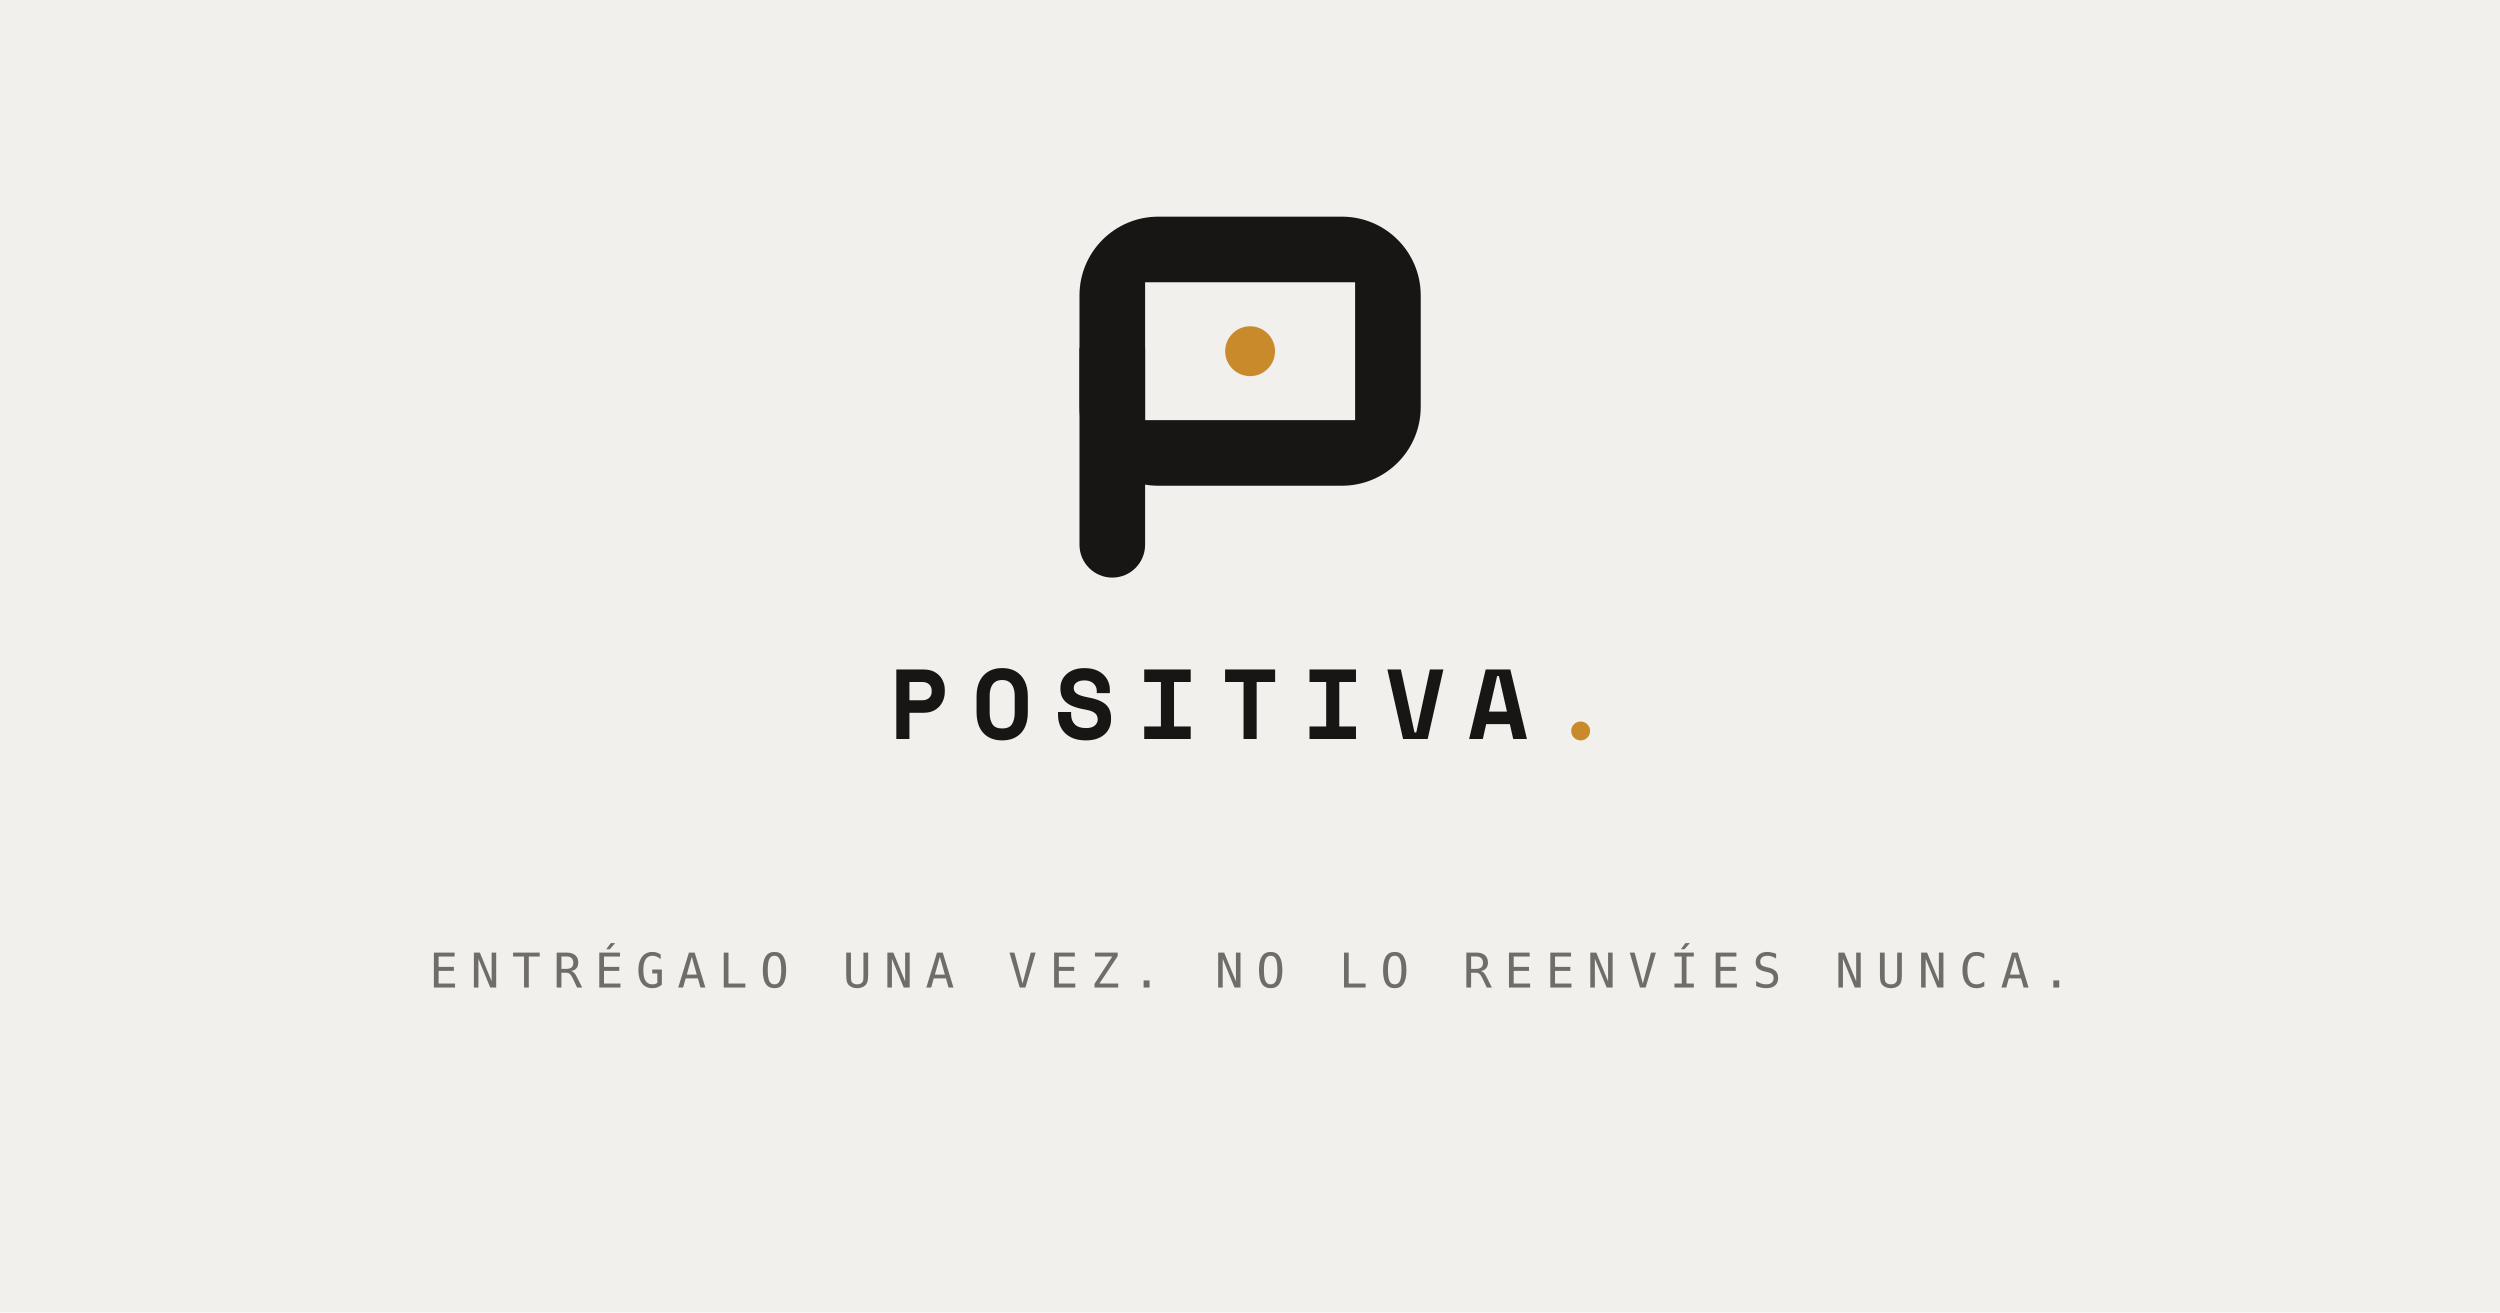
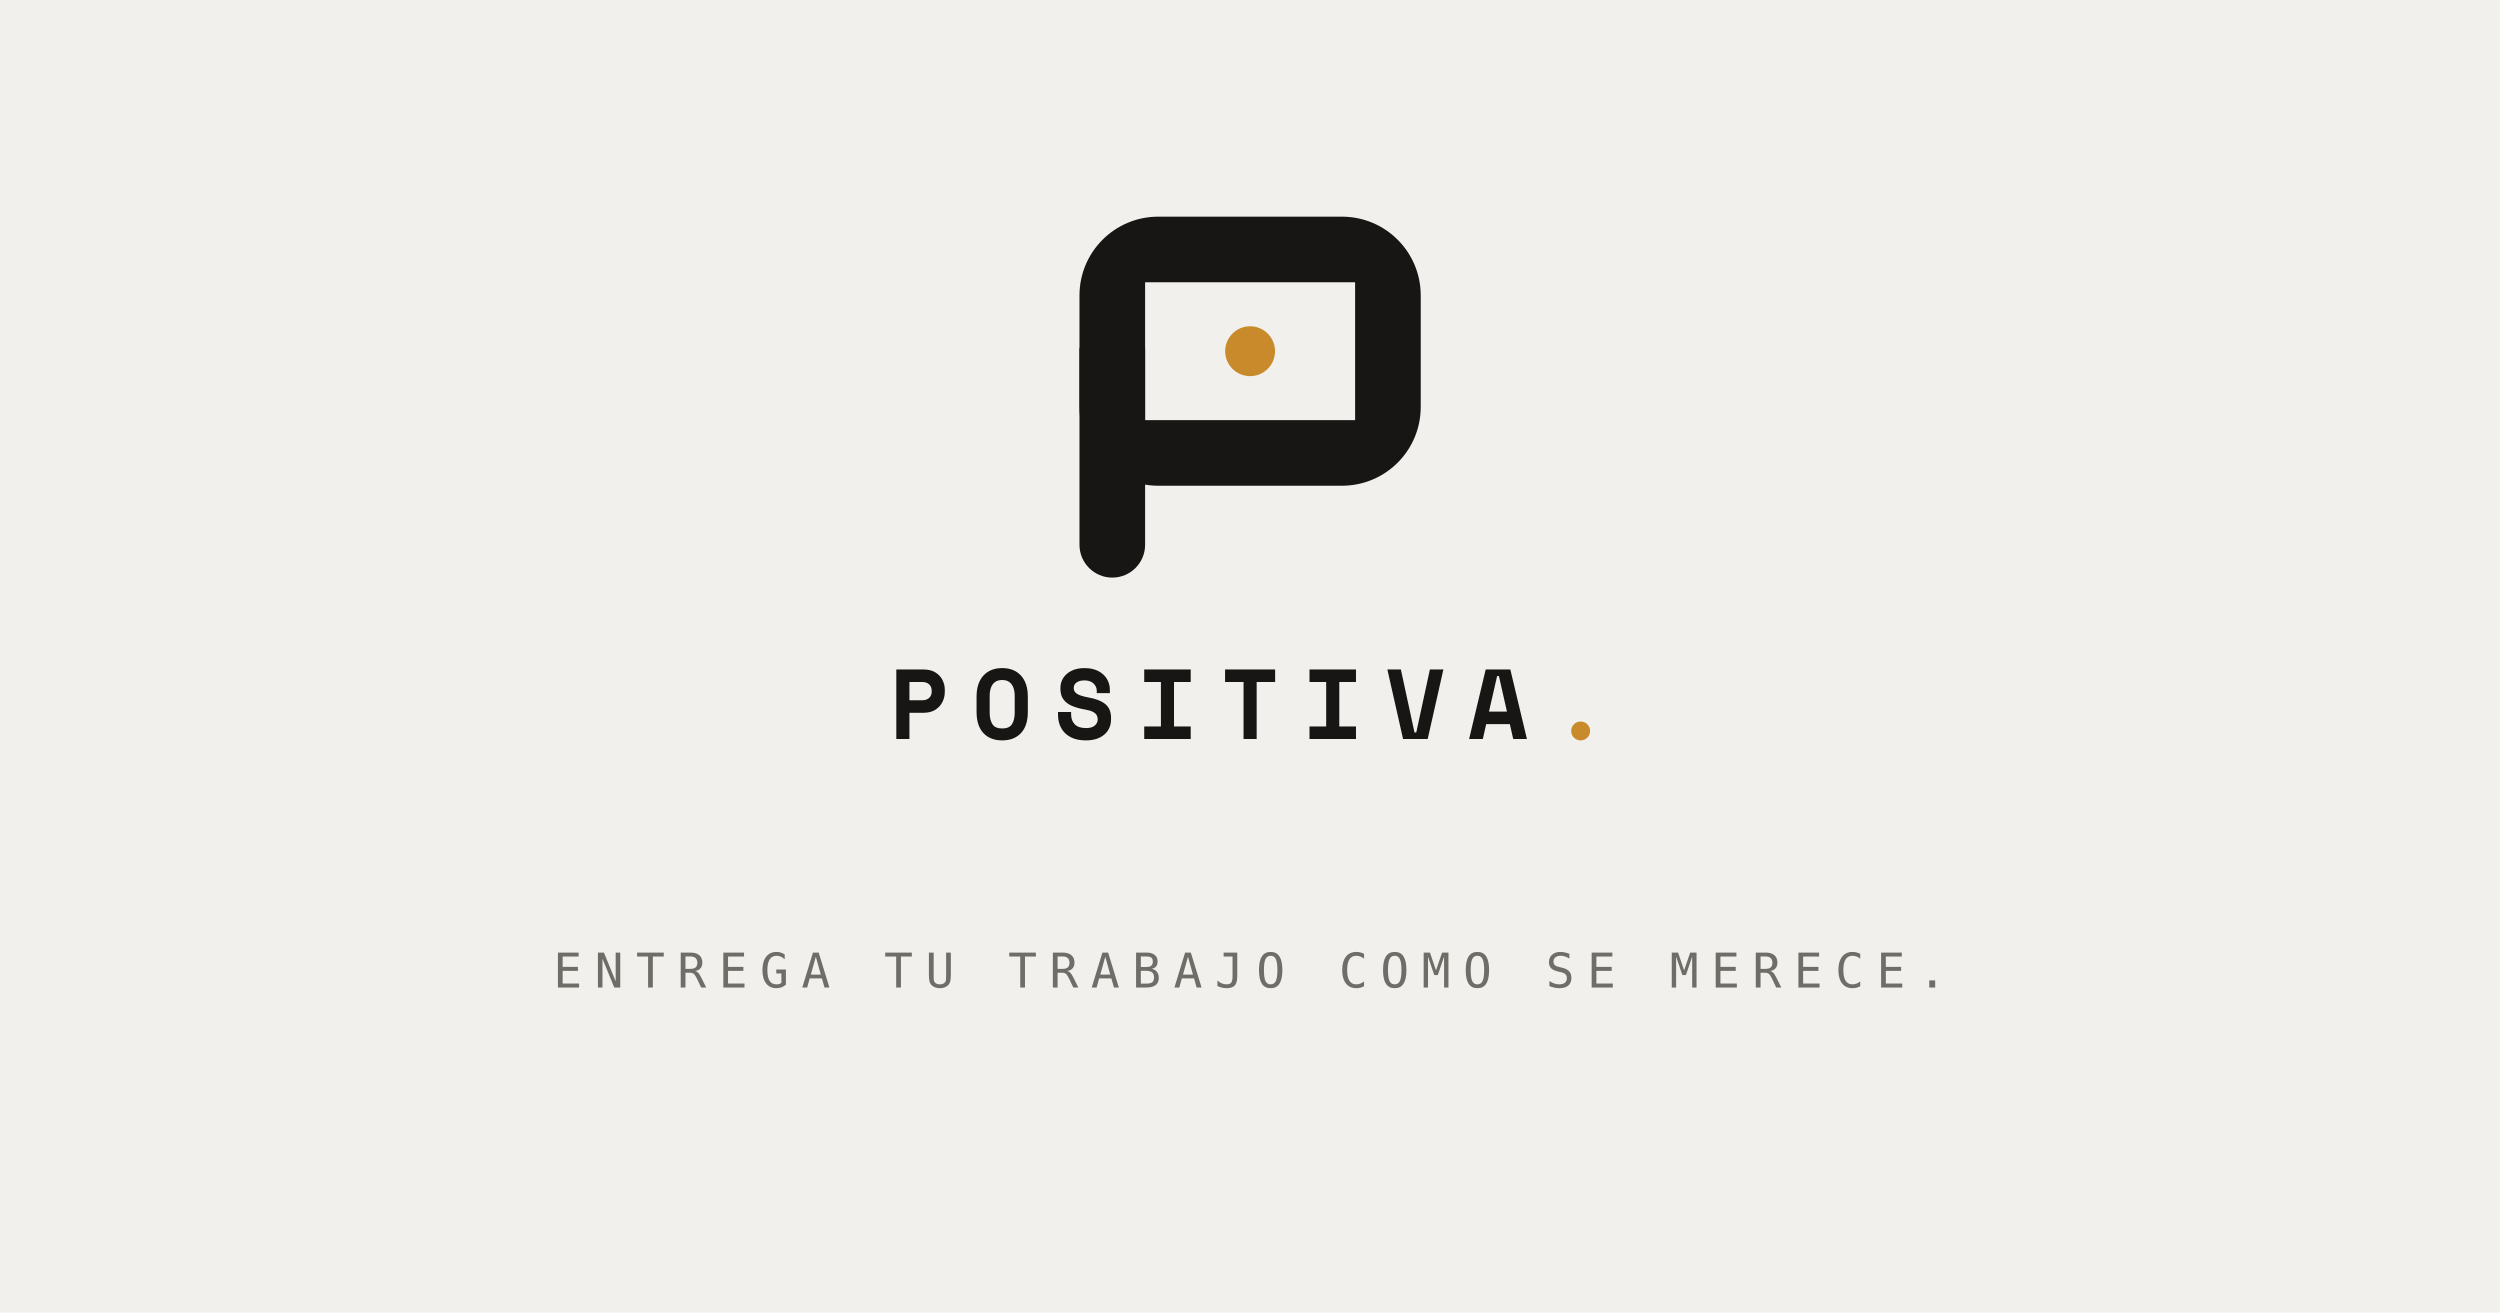
<svg xmlns="http://www.w3.org/2000/svg" width="1200" height="630" viewBox="0 0 1200 630">
  <rect width="1200" height="630" fill="#F1F0EC" />
  <g transform="translate(426.8 104) scale(3.15)">
    <g transform="translate(29 0)">
      <path fill-rule="evenodd" fill="#171614" d="M12 0 H40 A12 12 0 0 1 52 12 V29 A12 12 0 0 1 40 41 H12 A12 12 0 0 1 0 29 V12 A12 12 0 0 1 12 0 Z M10 10 H42 V31 H10 Z" />
      <path fill="#171614" d="M0 20 H10 V50 A5 5 0 0 1 5 55 A5 5 0 0 1 0 50 Z" />
      <circle cx="26" cy="20.5" r="3.8" fill="#C98A2B" />
    </g>
    <g transform="translate(0 79.59439) scale(0.01513484)">
      <path fill="#171614" d="M72.0 0V-700H346.0Q418.0 -700 465.5 -670.5Q513.0 -641 536.5 -594.5Q560.0 -548 560.0 -497V-473Q560.0 -421 536.5 -373.0Q513.0 -325 465.5 -294.5Q418.0 -264 346.0 -264H204.0V0ZM204.0 -390H333.0Q377.0 -390 402.5 -414.0Q428.0 -438 428.0 -476V-488Q428.0 -526 402.5 -550.0Q377.0 -574 333.0 -574H204.0Z M1138.0 14Q1018.0 14 949.0 -59.5Q880.0 -133 880.0 -272V-428Q880.0 -563 949.0 -638.5Q1018.0 -714 1138.0 -714Q1258.0 -714 1327.0 -638.5Q1396.0 -563 1396.0 -428V-272Q1396.0 -133 1327.0 -59.5Q1258.0 14 1138.0 14ZM1138.0 -106Q1210.0 -106 1237.0 -150.0Q1264.0 -194 1264.0 -264V-436Q1264.0 -480 1251.0 -516.0Q1238.0 -552 1210.5 -573.0Q1183.0 -594 1138.0 -594Q1093.0 -594 1065.0 -573.0Q1037.0 -552 1024.5 -516.0Q1012.0 -480 1012.0 -436V-264Q1012.0 -194 1039.0 -150.0Q1066.0 -106 1138.0 -106Z M1980.0 14Q1888.0 14 1825.5 -19.5Q1763.0 -53 1731.5 -111.0Q1700.0 -169 1700.0 -242V-272H1832.0V-248Q1832.0 -185 1869.0 -147.5Q1906.0 -110 1982.0 -110Q2042.0 -110 2071.0 -136.0Q2100.0 -162 2100.0 -198Q2100.0 -221 2089.0 -240.5Q2078.0 -260 2049.0 -274.5Q2020.0 -289 1966.0 -298Q1896.0 -310 1841.5 -333.0Q1787.0 -356 1755.5 -397.5Q1724.0 -439 1724.0 -508V-514Q1724.0 -571 1754.0 -616.5Q1784.0 -662 1838.5 -688.0Q1893.0 -714 1966.0 -714Q2049.0 -714 2106.0 -684.0Q2163.0 -654 2192.5 -604.5Q2222.0 -555 2222.0 -498V-462H2090.0V-486Q2090.0 -528 2057.5 -559.0Q2025.0 -590 1966.0 -590Q1917.0 -590 1887.5 -569.5Q1858.0 -549 1858.0 -514Q1858.0 -478 1889.5 -456.0Q1921.0 -434 2008.0 -418Q2118.0 -399 2176.0 -351.5Q2234.0 -304 2234.0 -212V-200Q2234.0 -103 2166.0 -44.5Q2098.0 14 1980.0 14Z M2568.0 0V-126H2736.0V-574H2568.0V-700H3036.0V-574H2868.0V-126H3036.0V0Z M3568.0 0V-574H3382.0V-700H3886.0V-574H3700.0V0Z M4232.0 0V-126H4400.0V-574H4232.0V-700H4700.0V-574H4532.0V-126H4700.0V0Z M5174.0 0 5016.0 -700H5152.0L5289.0 -66H5307.0L5444.0 -700H5580.0L5422.0 0Z M5839.0 0 6006.0 -700H6254.0L6421.0 0H6283.0L6249.0 -150H6011.0L5977.0 0ZM6039.0 -276H6220.0L6139.0 -634H6121.0Z" />
      <path fill="#C98A2B" d="M6962.0 14Q6923.0 14 6895.0 -13.5Q6867.0 -41 6867.0 -81Q6867.0 -121 6895.0 -148.5Q6923.0 -176 6962.0 -176Q7001.0 -176 7029.0 -148.5Q7057.0 -121 7057.0 -81Q7057.0 -41 7029.0 -13.5Q7001.0 14 6962.0 14Z" />
    </g>
  </g>
-   <text x="600" y="474" text-anchor="middle" font-family="monospace" font-size="23" letter-spacing="6" fill="#6E6D67">ENTRÉGALO UNA VEZ. NO LO REENVÍES NUNCA.</text>
+   <text x="600" y="474" text-anchor="middle" font-family="monospace" font-size="23" letter-spacing="6" fill="#6E6D67">ENTREGA TU TRABAJO COMO SE MERECE.</text>
</svg>
